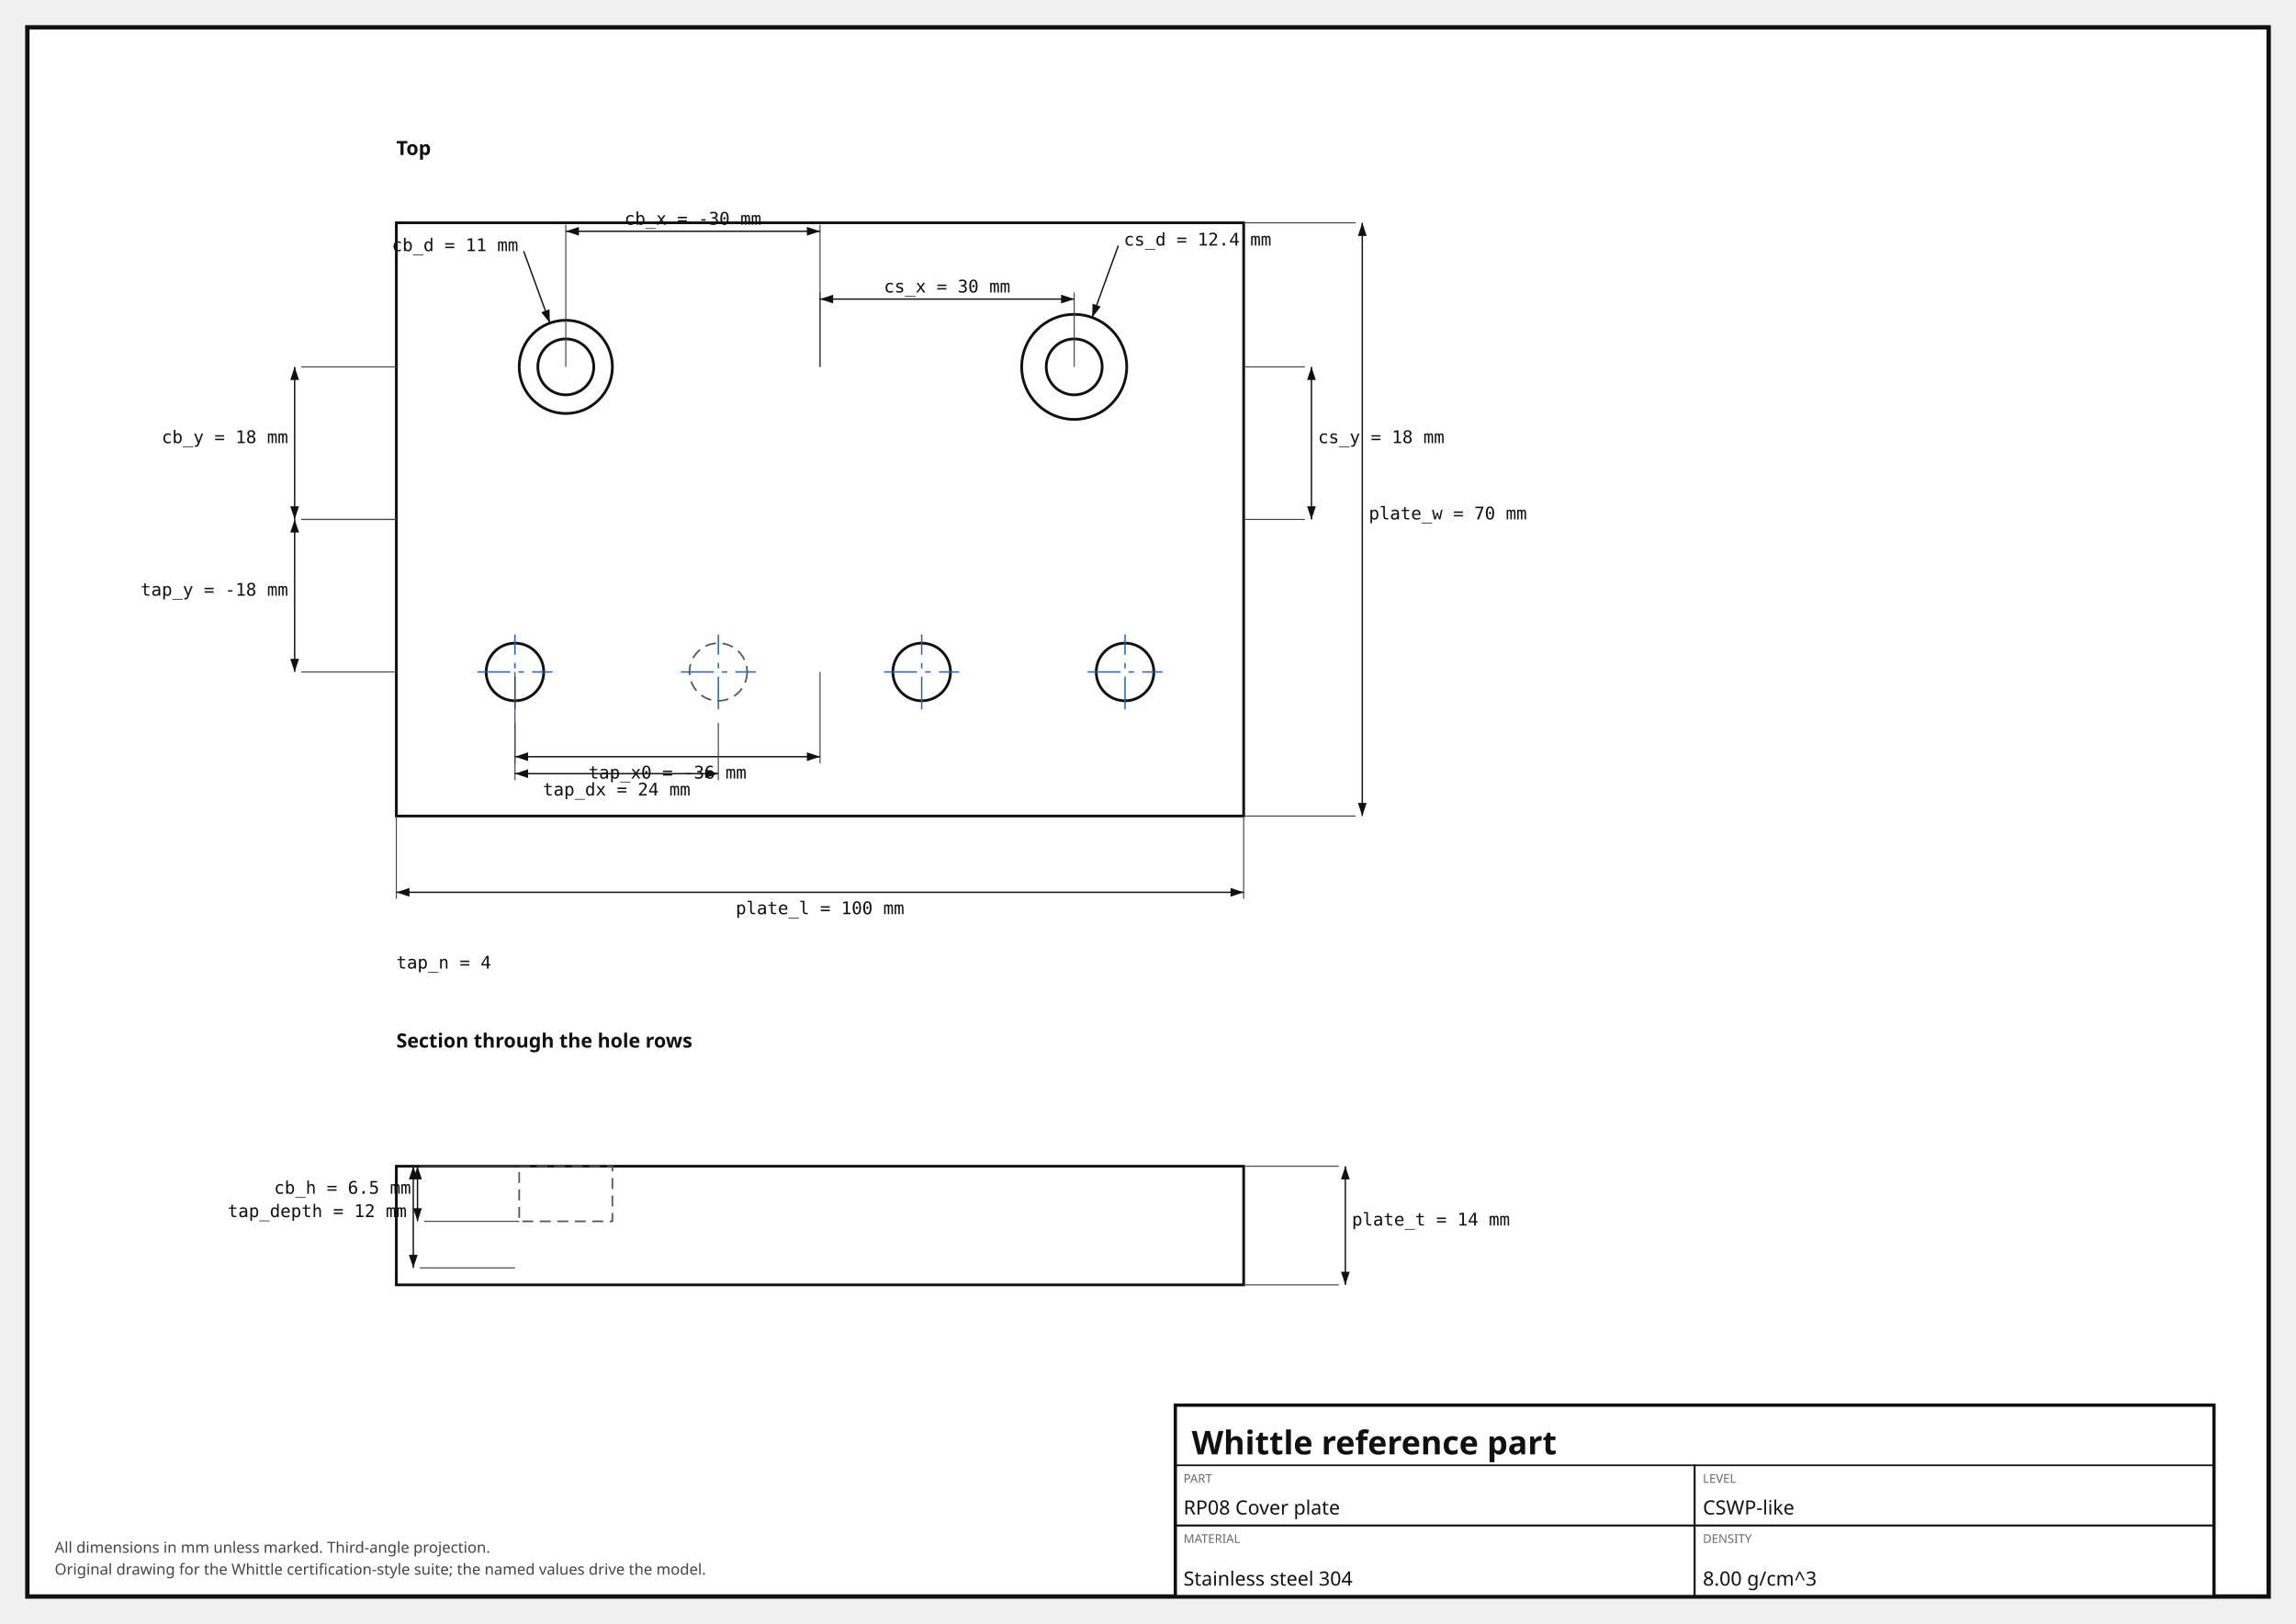
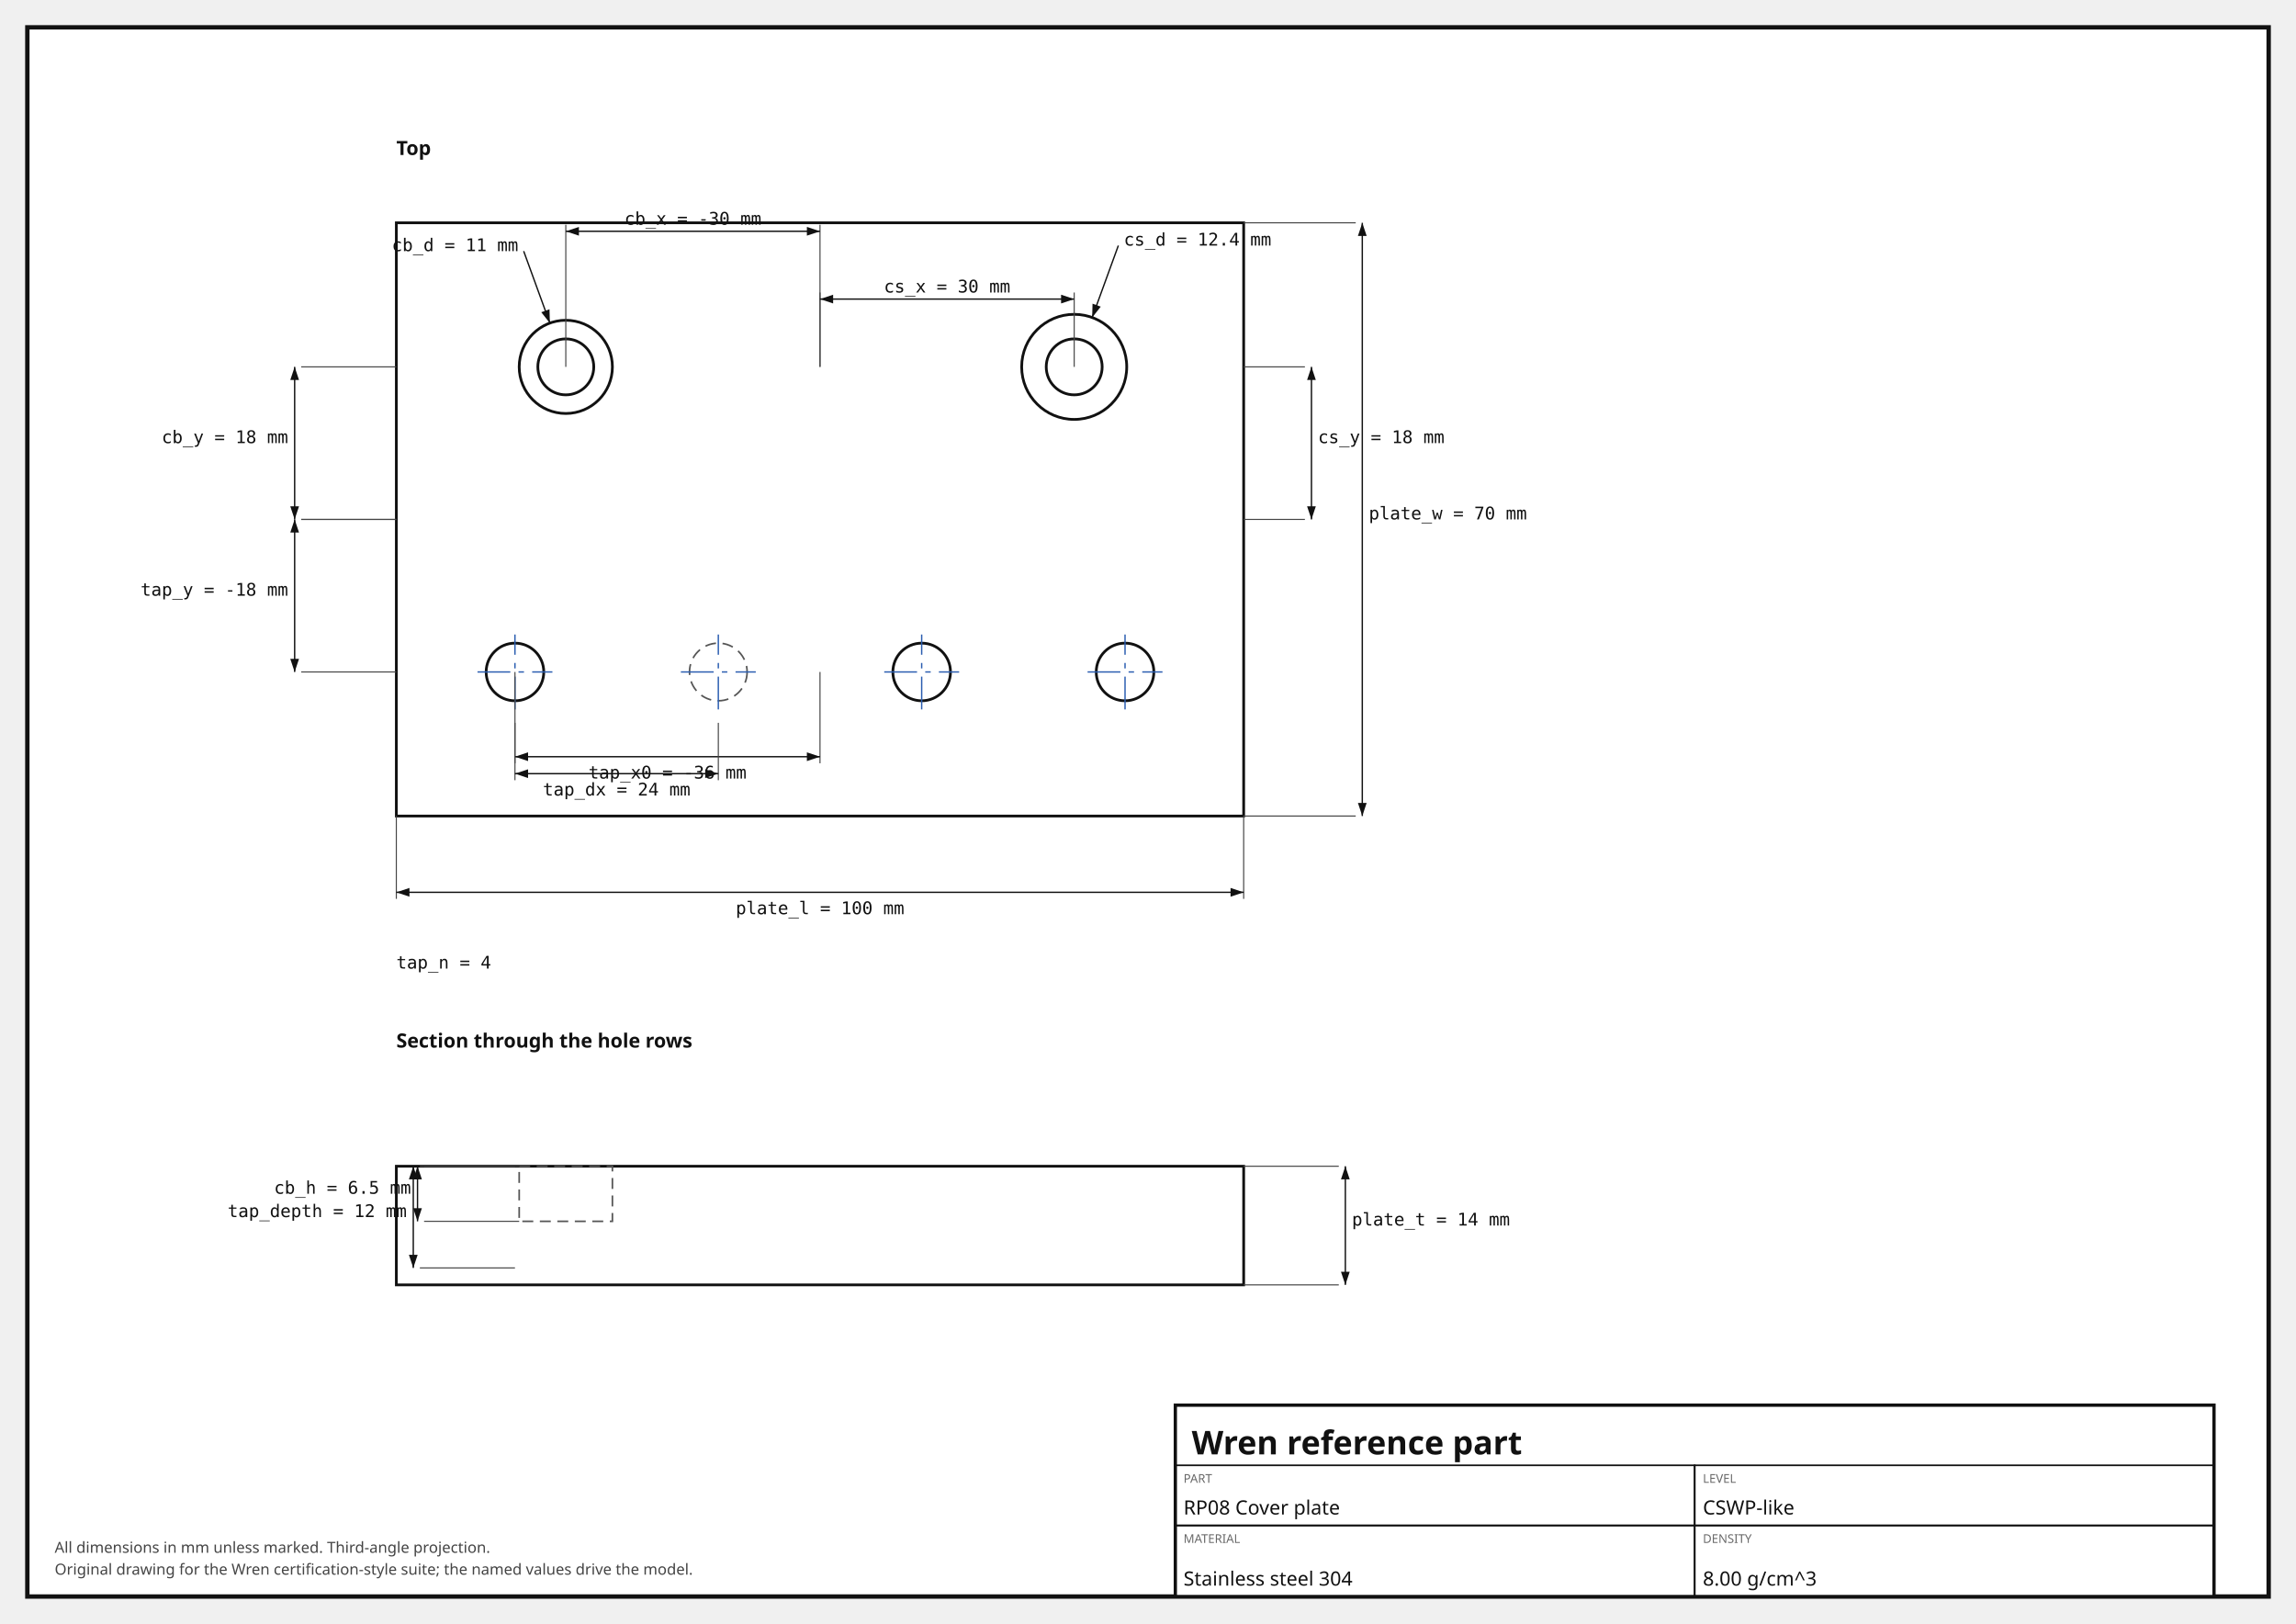
<svg xmlns="http://www.w3.org/2000/svg" viewBox="0 0 420 297" width="420mm" height="297mm" data-part="RP08">
  <rect x="5" y="5" width="410" height="287" fill="#fff" stroke="#111" stroke-width="0.8" />
  <g data-view="Top">
    <text x="72.5" y="28.35" font-size="3.6" font-family="sans-serif" font-weight="bold" fill="#111">Top</text>
    <rect x="72.5" y="40.75" width="155" height="108.5" stroke="#111" stroke-width="0.5" fill="none" />
    <circle cx="103.5" cy="67.1" r="5.115" stroke="#111" stroke-width="0.5" fill="none" />
    <circle cx="103.5" cy="67.1" r="8.525" stroke="#111" stroke-width="0.5" fill="none" />
    <circle cx="196.5" cy="67.1" r="5.115" stroke="#111" stroke-width="0.5" fill="none" />
    <circle cx="196.5" cy="67.1" r="9.61" stroke="#111" stroke-width="0.5" fill="none" />
    <circle cx="94.2" cy="122.9" r="5.27" stroke="#111" stroke-width="0.5" fill="none" />
    <line x1="87.349" y1="122.9" x2="101.051" y2="122.9" stroke="#2a5db0" stroke-width="0.25" stroke-dasharray="6 1.5 1 1.5" fill="none" />
    <line x1="94.2" y1="129.751" x2="94.2" y2="116.049" stroke="#2a5db0" stroke-width="0.25" stroke-dasharray="6 1.5 1 1.5" fill="none" />
    <circle cx="131.4" cy="122.9" r="5.27" stroke="#555" stroke-width="0.3" stroke-dasharray="2 1.2" fill="none" />
    <line x1="124.549" y1="122.9" x2="138.251" y2="122.9" stroke="#2a5db0" stroke-width="0.25" stroke-dasharray="6 1.5 1 1.5" fill="none" />
    <line x1="131.4" y1="129.751" x2="131.4" y2="116.049" stroke="#2a5db0" stroke-width="0.25" stroke-dasharray="6 1.5 1 1.5" fill="none" />
    <circle cx="168.6" cy="122.9" r="5.27" stroke="#111" stroke-width="0.5" fill="none" />
    <line x1="161.749" y1="122.9" x2="175.451" y2="122.9" stroke="#2a5db0" stroke-width="0.25" stroke-dasharray="6 1.5 1 1.5" fill="none" />
    <line x1="168.6" y1="129.751" x2="168.6" y2="116.049" stroke="#2a5db0" stroke-width="0.25" stroke-dasharray="6 1.5 1 1.5" fill="none" />
    <circle cx="205.8" cy="122.9" r="5.27" stroke="#111" stroke-width="0.5" fill="none" />
    <line x1="198.949" y1="122.9" x2="212.651" y2="122.9" stroke="#2a5db0" stroke-width="0.25" stroke-dasharray="6 1.5 1 1.5" fill="none" />
    <line x1="205.8" y1="129.751" x2="205.8" y2="116.049" stroke="#2a5db0" stroke-width="0.25" stroke-dasharray="6 1.5 1 1.5" fill="none" />
    <line x1="72.5" y1="149.25" x2="72.5" y2="164.4" stroke="#444" stroke-width="0.2" />
    <line x1="227.5" y1="149.25" x2="227.5" y2="164.4" stroke="#444" stroke-width="0.2" />
    <line x1="72.5" y1="163.2" x2="227.5" y2="163.2" stroke="#111" stroke-width="0.25" />
    <path d="M72.5 163.2 L74.9 162.4 L74.9 164 Z" fill="#111" />
    <path d="M227.5 163.2 L225.1 164 L225.1 162.4 Z" fill="#111" />
    <text data-dim="plate_l" data-value="100" x="150" y="167.2" text-anchor="middle" font-size="3.2" font-family="monospace" fill="#111">plate_l = 100 mm</text>
    <line x1="227.5" y1="149.25" x2="248" y2="149.25" stroke="#444" stroke-width="0.2" />
    <line x1="227.5" y1="40.75" x2="248" y2="40.75" stroke="#444" stroke-width="0.2" />
    <line x1="249.2" y1="149.25" x2="249.2" y2="40.75" stroke="#111" stroke-width="0.25" />
    <path d="M249.2 149.25 L248.4 146.85 L250 146.85 Z" fill="#111" />
    <path d="M249.2 40.75 L250 43.15 L248.4 43.15 Z" fill="#111" />
    <text data-dim="plate_w" data-value="70" x="250.4" y="95" text-anchor="start" font-size="3.2" font-family="monospace" fill="#111">plate_w = 70 mm</text>
    <line x1="150" y1="67.1" x2="150" y2="41.1" stroke="#444" stroke-width="0.2" />
    <line x1="103.5" y1="67.1" x2="103.5" y2="41.1" stroke="#444" stroke-width="0.2" />
    <line x1="103.5" y1="42.3" x2="150" y2="42.3" stroke="#111" stroke-width="0.25" />
    <path d="M103.5 42.3 L105.9 41.5 L105.9 43.1 Z" fill="#111" />
    <path d="M150 42.3 L147.6 43.1 L147.6 41.5 Z" fill="#111" />
    <text data-dim="cb_x" data-value="-30" x="126.75" y="41.1" text-anchor="middle" font-size="3.2" font-family="monospace" fill="#111">cb_x = -30 mm</text>
    <line x1="72.5" y1="95" x2="55.1" y2="95" stroke="#444" stroke-width="0.2" />
    <line x1="72.5" y1="67.1" x2="55.1" y2="67.1" stroke="#444" stroke-width="0.2" />
    <line x1="53.9" y1="95" x2="53.9" y2="67.1" stroke="#111" stroke-width="0.25" />
    <path d="M53.9 95 L53.1 92.6 L54.7 92.6 Z" fill="#111" />
    <path d="M53.9 67.1 L54.7 69.5 L53.1 69.5 Z" fill="#111" />
    <text data-dim="cb_y" data-value="18" x="52.7" y="81.05" text-anchor="end" font-size="3.2" font-family="monospace" fill="#111">cb_y = 18 mm</text>
    <line x1="100.584" y1="59.089" x2="95.796" y2="45.933" stroke="#111" stroke-width="0.25" />
    <path d="M100.584 59.089 L99.012 57.107 L100.515 56.56 Z" fill="#111" />
    <text data-dim="cb_d" data-value="11" x="94.796" y="45.933" text-anchor="end" font-size="3.2" font-family="monospace" fill="#111">cb_d = 11 mm</text>
    <line x1="150" y1="67.1" x2="150" y2="53.5" stroke="#444" stroke-width="0.2" />
    <line x1="196.5" y1="67.1" x2="196.5" y2="53.5" stroke="#444" stroke-width="0.2" />
    <line x1="150" y1="54.7" x2="196.5" y2="54.7" stroke="#111" stroke-width="0.25" />
    <path d="M150 54.7 L152.4 53.9 L152.4 55.5 Z" fill="#111" />
    <path d="M196.5 54.7 L194.1 55.5 L194.1 53.9 Z" fill="#111" />
    <text data-dim="cs_x" data-value="30" x="173.25" y="53.5" text-anchor="middle" font-size="3.2" font-family="monospace" fill="#111">cs_x = 30 mm</text>
    <line x1="227.5" y1="95" x2="238.7" y2="95" stroke="#444" stroke-width="0.2" />
    <line x1="227.5" y1="67.1" x2="238.7" y2="67.1" stroke="#444" stroke-width="0.2" />
    <line x1="239.9" y1="95" x2="239.9" y2="67.1" stroke="#111" stroke-width="0.25" />
    <path d="M239.9 95 L239.1 92.6 L240.7 92.6 Z" fill="#111" />
    <path d="M239.9 67.1 L240.7 69.5 L239.1 69.5 Z" fill="#111" />
    <text data-dim="cs_y" data-value="18" x="241.1" y="81.05" text-anchor="start" font-size="3.2" font-family="monospace" fill="#111">cs_y = 18 mm</text>
    <line x1="199.787" y1="58.07" x2="204.575" y2="44.914" stroke="#111" stroke-width="0.25" />
    <path d="M199.787 58.07 L199.856 55.541 L201.359 56.088 Z" fill="#111" />
    <text data-dim="cs_d" data-value="12.4" x="205.575" y="44.914" text-anchor="start" font-size="3.2" font-family="monospace" fill="#111">cs_d = 12.4 mm</text>
    <line x1="150" y1="122.9" x2="150" y2="139.6" stroke="#444" stroke-width="0.2" />
    <line x1="94.2" y1="122.9" x2="94.2" y2="139.6" stroke="#444" stroke-width="0.2" />
    <line x1="94.2" y1="138.4" x2="150" y2="138.4" stroke="#111" stroke-width="0.25" />
    <path d="M94.2 138.4 L96.6 137.6 L96.6 139.2 Z" fill="#111" />
    <path d="M150 138.4 L147.6 139.2 L147.6 137.6 Z" fill="#111" />
    <text data-dim="tap_x0" data-value="-36" x="122.1" y="142.4" text-anchor="middle" font-size="3.2" font-family="monospace" fill="#111">tap_x0 = -36 mm</text>
    <line x1="94.2" y1="132.2" x2="94.2" y2="142.7" stroke="#444" stroke-width="0.2" />
    <line x1="131.4" y1="132.2" x2="131.4" y2="142.7" stroke="#444" stroke-width="0.2" />
    <line x1="94.2" y1="141.5" x2="131.4" y2="141.5" stroke="#111" stroke-width="0.25" />
    <path d="M94.2 141.5 L96.6 140.7 L96.6 142.3 Z" fill="#111" />
    <path d="M131.4 141.5 L129 142.3 L129 140.7 Z" fill="#111" />
    <text data-dim="tap_dx" data-value="24" x="112.8" y="145.5" text-anchor="middle" font-size="3.2" font-family="monospace" fill="#111">tap_dx = 24 mm</text>
    <line x1="72.5" y1="95" x2="55.1" y2="95" stroke="#444" stroke-width="0.2" />
    <line x1="72.5" y1="122.9" x2="55.1" y2="122.9" stroke="#444" stroke-width="0.2" />
    <line x1="53.9" y1="122.9" x2="53.9" y2="95" stroke="#111" stroke-width="0.25" />
    <path d="M53.9 122.9 L53.1 120.5 L54.7 120.5 Z" fill="#111" />
    <path d="M53.9 95 L54.7 97.4 L53.1 97.4 Z" fill="#111" />
    <text data-dim="tap_y" data-value="-18" x="52.7" y="108.95" text-anchor="end" font-size="3.2" font-family="monospace" fill="#111">tap_y = -18 mm</text>
    <text data-dim="tap_n" data-value="4" x="72.5" y="177.15" text-anchor="start" font-size="3.2" font-family="monospace" fill="#111">tap_n = 4</text>
  </g>
  <g data-view="Front (section)">
    <text x="72.5" y="191.6" font-size="3.6" font-family="sans-serif" font-weight="bold" fill="#111">Section through the hole rows</text>
    <rect x="72.5" y="213.3" width="155" height="21.7" stroke="#111" stroke-width="0.5" fill="none" />
    <rect x="94.975" y="213.3" width="17.05" height="10.075" stroke="#555" stroke-width="0.3" stroke-dasharray="2 1.2" fill="none" />
    <line x1="227.5" y1="235" x2="244.9" y2="235" stroke="#444" stroke-width="0.2" />
    <line x1="227.5" y1="213.3" x2="244.9" y2="213.3" stroke="#444" stroke-width="0.2" />
    <line x1="246.1" y1="235" x2="246.1" y2="213.3" stroke="#111" stroke-width="0.25" />
    <path d="M246.1 235 L245.3 232.6 L246.9 232.6 Z" fill="#111" />
    <path d="M246.1 213.3 L246.9 215.7 L245.3 215.7 Z" fill="#111" />
    <text data-dim="plate_t" data-value="14" x="247.3" y="224.15" text-anchor="start" font-size="3.2" font-family="monospace" fill="#111">plate_t = 14 mm</text>
    <line x1="94.975" y1="223.375" x2="77.575" y2="223.375" stroke="#444" stroke-width="0.2" />
    <line x1="94.975" y1="213.3" x2="77.575" y2="213.3" stroke="#444" stroke-width="0.2" />
    <line x1="76.375" y1="223.375" x2="76.375" y2="213.3" stroke="#111" stroke-width="0.25" />
    <path d="M76.375 223.375 L75.575 220.975 L77.175 220.975 Z" fill="#111" />
    <path d="M76.375 213.3 L77.175 215.7 L75.575 215.7 Z" fill="#111" />
    <text data-dim="cb_h" data-value="6.5" x="75.175" y="218.338" text-anchor="end" font-size="3.2" font-family="monospace" fill="#111">cb_h = 6.5 mm</text>
    <line x1="94.2" y1="231.9" x2="76.8" y2="231.9" stroke="#444" stroke-width="0.2" />
    <line x1="94.2" y1="213.3" x2="76.8" y2="213.3" stroke="#444" stroke-width="0.2" />
    <line x1="75.6" y1="231.9" x2="75.6" y2="213.3" stroke="#111" stroke-width="0.25" />
    <path d="M75.6 231.9 L74.8 229.5 L76.4 229.5 Z" fill="#111" />
    <path d="M75.6 213.3 L76.4 215.7 L74.8 215.7 Z" fill="#111" />
    <text data-dim="tap_depth" data-value="12" x="74.4" y="222.6" text-anchor="end" font-size="3.2" font-family="monospace" fill="#111">tap_depth = 12 mm</text>
  </g>
  <rect x="215" y="257" width="190" height="35" fill="#fff" stroke="#111" stroke-width="0.6" />
-   <text x="218" y="266" font-size="6" font-family="sans-serif" font-weight="bold" fill="#111">Whittle reference part</text>
+   <text x="218" y="266" font-size="6" font-family="sans-serif" font-weight="bold" fill="#111">Wren reference part</text>
  <rect x="215" y="268" width="95" height="11" fill="none" stroke="#111" stroke-width="0.3" />
  <text x="216.5" y="271.2" font-size="2.2" font-family="sans-serif" fill="#666">PART</text>
  <text x="216.5" y="277" font-size="3.6" font-family="sans-serif" fill="#111">RP08  Cover plate</text>
  <rect x="310" y="268" width="95" height="11" fill="none" stroke="#111" stroke-width="0.3" />
  <text x="311.5" y="271.2" font-size="2.2" font-family="sans-serif" fill="#666">LEVEL</text>
  <text x="311.5" y="277" font-size="3.6" font-family="sans-serif" fill="#111">CSWP-like</text>
  <rect x="215" y="279" width="95" height="13" fill="none" stroke="#111" stroke-width="0.3" />
  <text x="216.5" y="282.2" font-size="2.2" font-family="sans-serif" fill="#666">MATERIAL</text>
  <text x="216.5" y="290" font-size="3.6" font-family="sans-serif" fill="#111">Stainless steel 304</text>
  <rect x="310" y="279" width="95" height="13" fill="none" stroke="#111" stroke-width="0.3" />
  <text x="311.5" y="282.2" font-size="2.2" font-family="sans-serif" fill="#666">DENSITY</text>
  <text x="311.5" y="290" font-size="3.6" font-family="sans-serif" fill="#111">8.00 g/cm^3</text>
  <text x="10" y="284" font-size="2.8" font-family="sans-serif" fill="#444">All dimensions in mm unless marked. Third-angle projection.</text>
-   <text x="10" y="288" font-size="2.8" font-family="sans-serif" fill="#444">Original drawing for the Whittle certification-style suite; the named values drive the model.</text>
+   <text x="10" y="288" font-size="2.8" font-family="sans-serif" fill="#444">Original drawing for the Wren certification-style suite; the named values drive the model.</text>
</svg>
